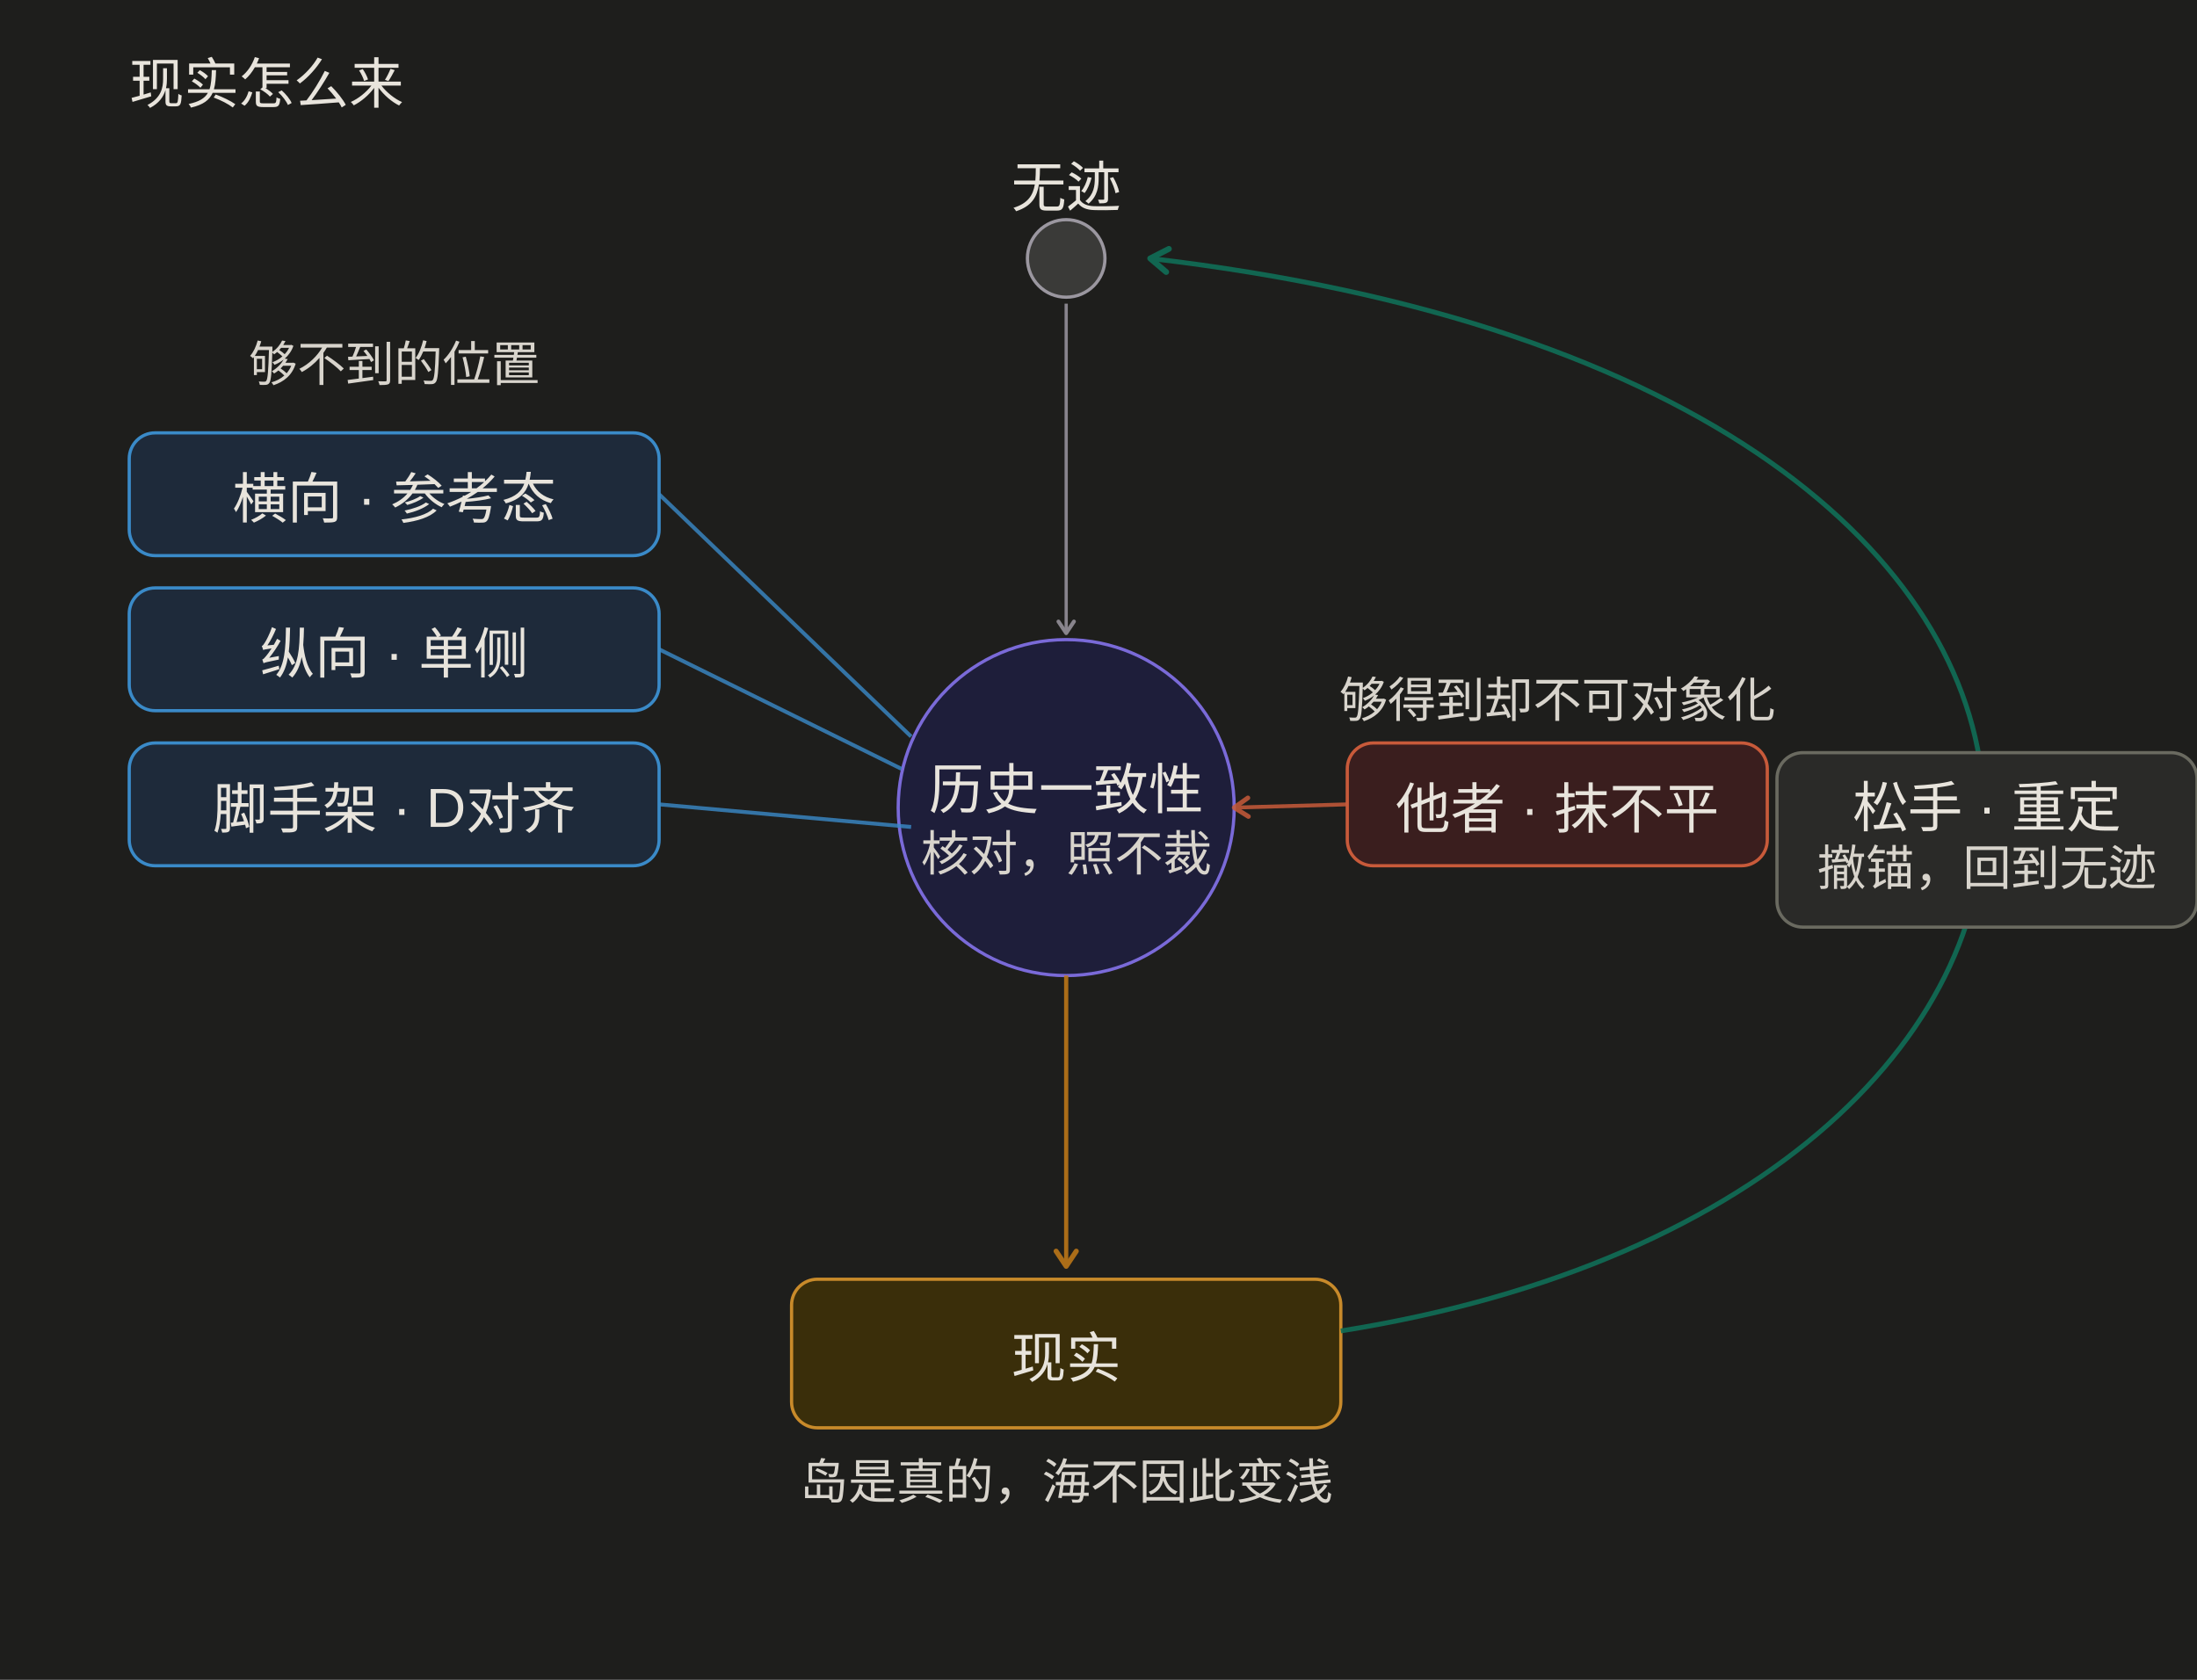
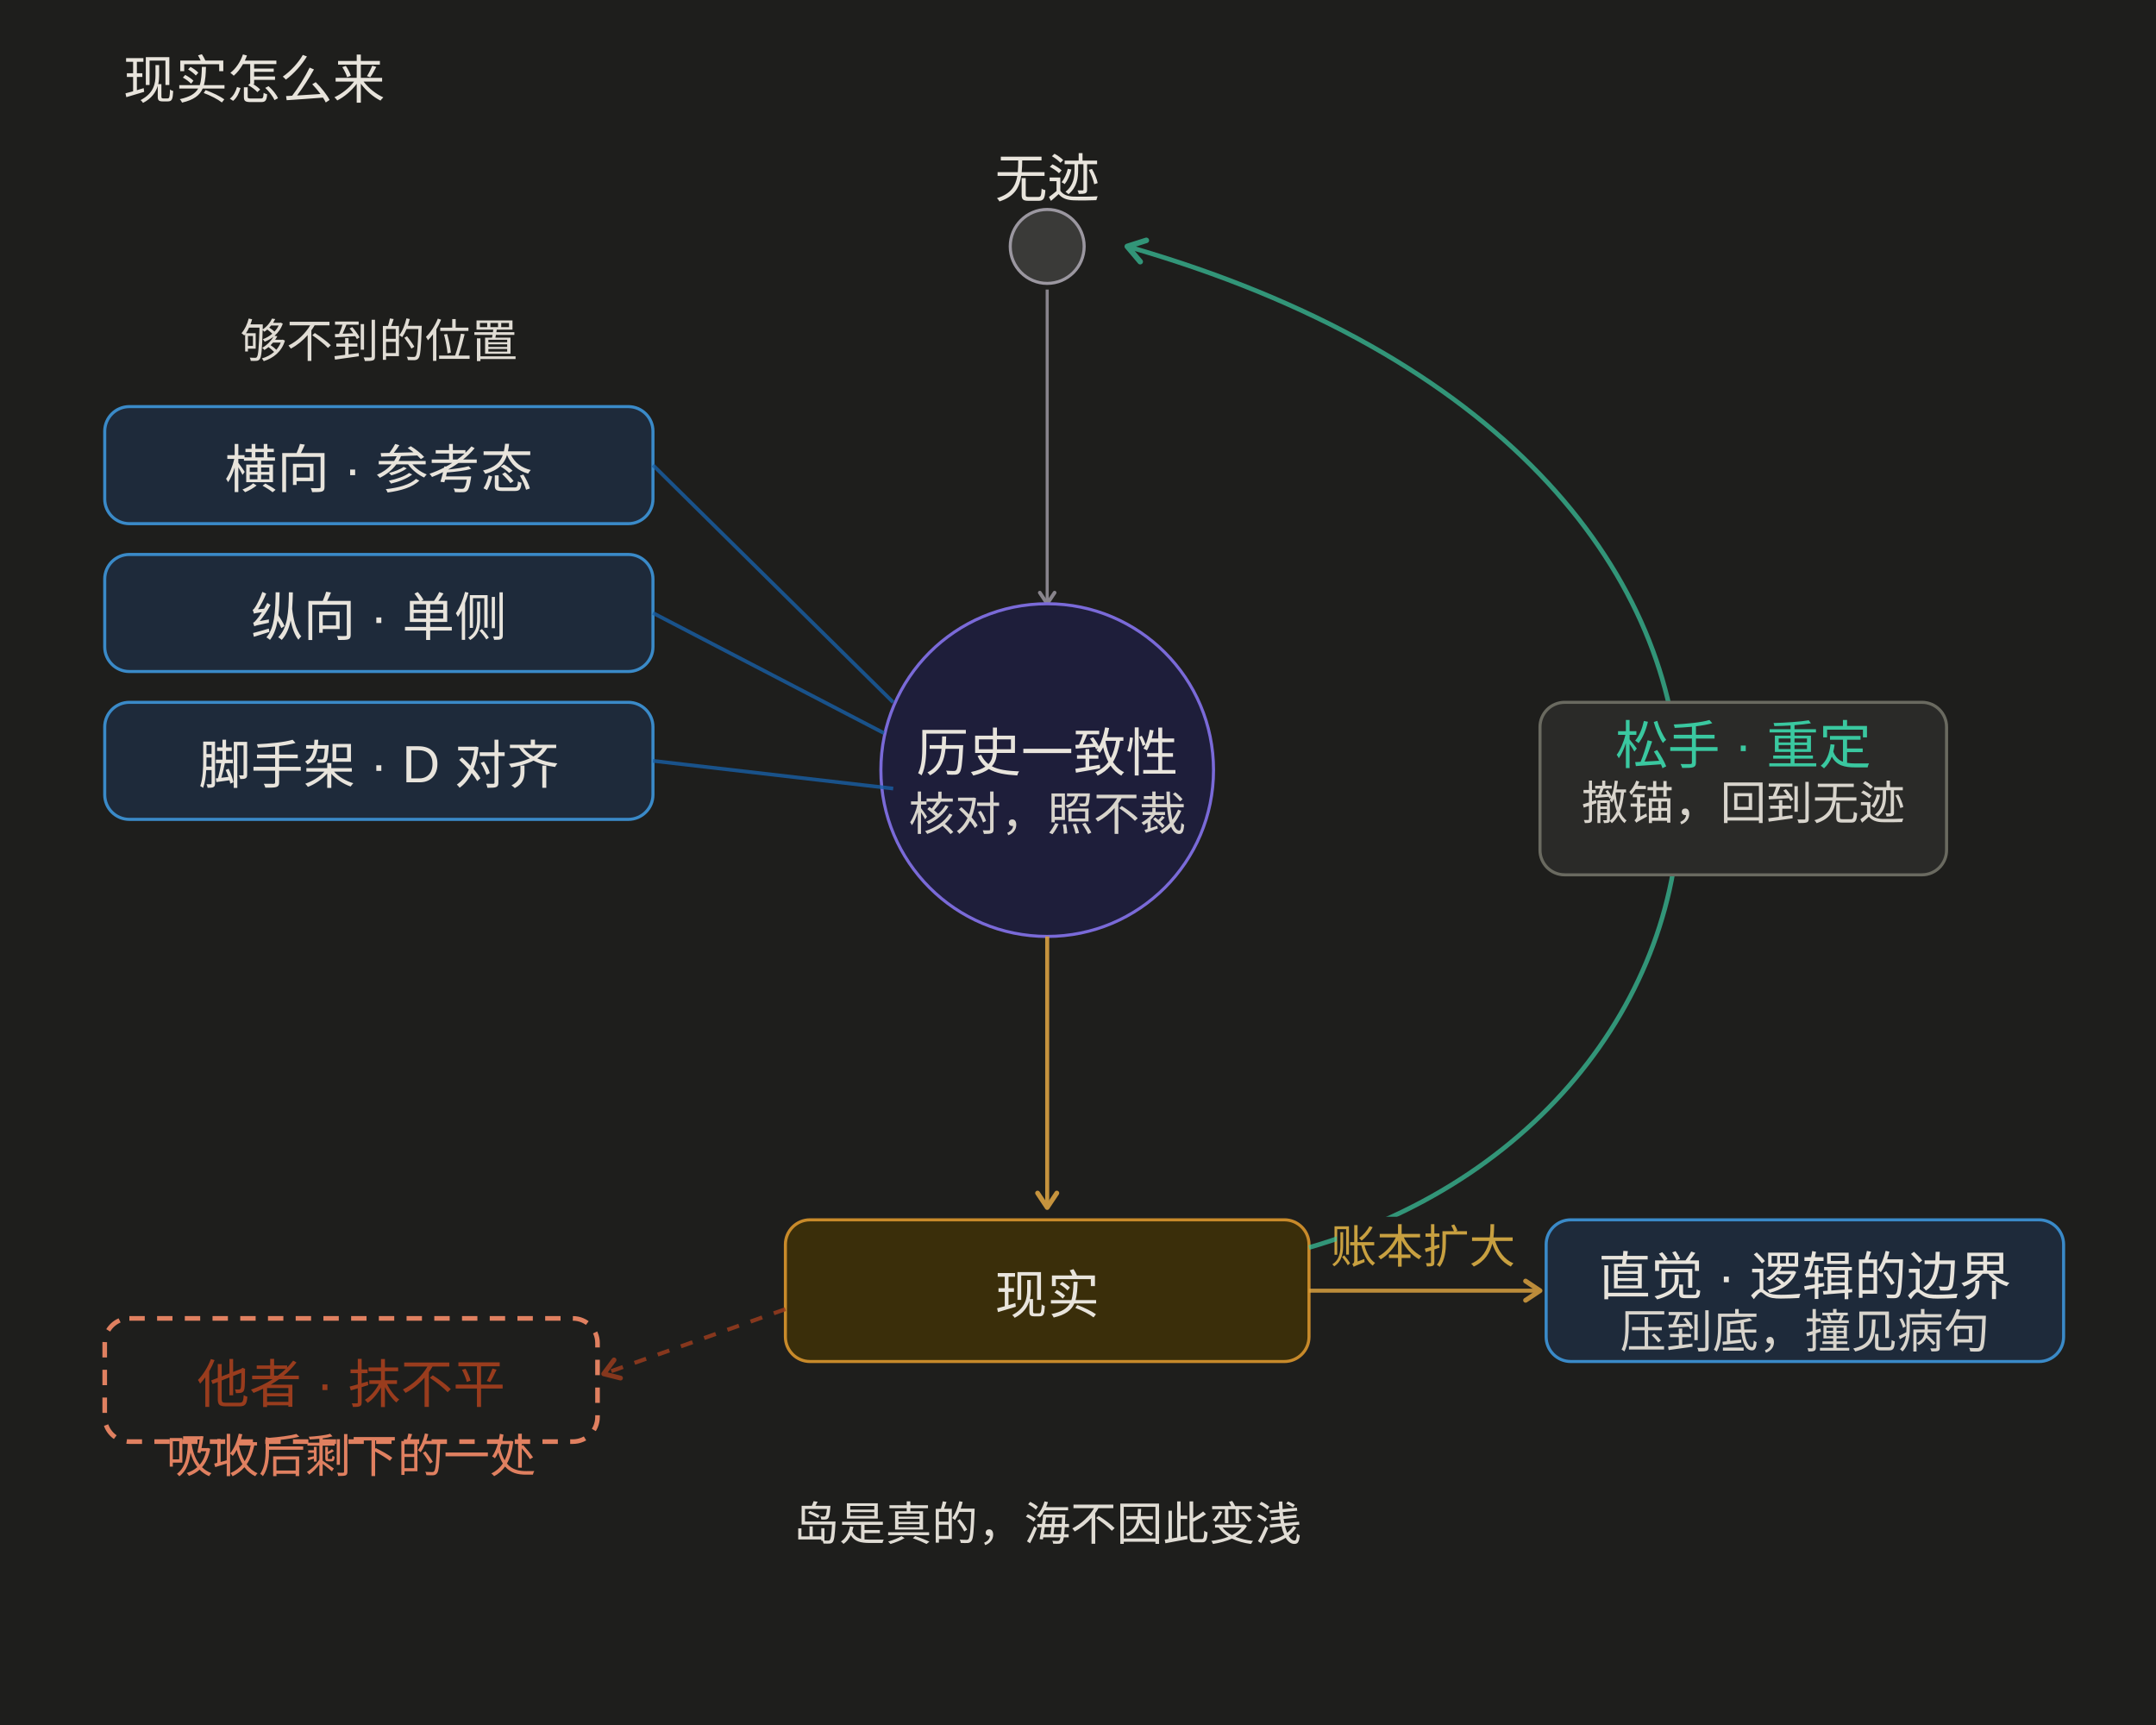
- <svg xmlns="http://www.w3.org/2000/svg" width="100%" viewBox="0 0 680 520" preserveAspectRatio="xMidYMid meet" role="img">
-   <rect width="680" height="520" fill="#1e1e1c" />
-   <style>a.scene-node{cursor:pointer}a.scene-node:hover{opacity:0.82}</style>
+ <svg xmlns="http://www.w3.org/2000/svg" preserveAspectRatio="xMidYMid meet" width="100%" viewBox="0 0 700 560" role="img">
+   <rect width="700" height="560" fill="#1e1e1c" />
  <defs>
    <marker id="arrow" viewBox="0 0 10 10" refX="8" refY="5" markerWidth="6" markerHeight="6" orient="auto-start-reverse">
      <path d="M2 1L8 5L2 9" fill="none" stroke="context-stroke" stroke-width="2.0" stroke-linecap="round" stroke-linejoin="round" />
    </marker>
    <mask id="img-gap" maskUnits="userSpaceOnUse">
-       <rect x="0" y="0" width="680" height="520" fill="white" />
+       <rect x="0" y="0" width="700" height="560" fill="white" />
      <rect x="36" y="15" width="78" height="26" fill="black" rx="2" />
-       <rect x="312" y="47" width="36" height="26" fill="black" rx="2" />
-       <rect x="291" y="231" width="78" height="26" fill="black" rx="2" />
-       <rect x="290" y="253" width="80" height="24" fill="black" rx="2" />
-       <rect x="82" y="103" width="80" height="24" fill="black" rx="2" />
-       <rect x="92" y="141" width="60" height="26" fill="black" rx="2" />
-       <rect x="85" y="189" width="74" height="26" fill="black" rx="2" />
-       <rect x="85" y="237" width="72" height="26" fill="black" rx="2" />
-       <rect x="312" y="407" width="36" height="26" fill="black" rx="2" />
-       <rect x="260" y="449" width="140" height="24" fill="black" rx="2" />
-       <rect x="578" y="239" width="74" height="26" fill="black" rx="2" />
-       <rect x="569" y="259" width="92" height="24" fill="black" rx="2" />
+       <rect x="322" y="47" width="36" height="26" fill="black" rx="2" />
+       <rect x="301" y="231" width="78" height="26" fill="black" rx="2" />
+       <rect x="300" y="252" width="80" height="24" fill="black" rx="2" />
+       <rect x="83" y="101" width="80" height="24" fill="black" rx="2" />
+       <rect x="79" y="139" width="88" height="26" fill="black" rx="2" />
+       <rect x="86" y="187" width="74" height="26" fill="black" rx="2" />
+       <rect x="73" y="235" width="101" height="26" fill="black" rx="2" />
+       <rect x="322" y="407" width="36" height="26" fill="black" rx="2" />
+       <rect x="270" y="485" width="140" height="24" fill="black" rx="2" />
+       <rect x="70" y="436" width="88" height="26" fill="black" rx="2" />
+       <rect x="434" y="395" width="56" height="24" fill="black" rx="2" />
+       <rect x="528" y="401" width="116" height="26" fill="black" rx="2" />
+       <rect x="534" y="420" width="104" height="24" fill="black" rx="2" />
+       <rect x="529" y="231" width="74" height="26" fill="black" rx="2" />
+       <rect x="520" y="251" width="92" height="24" fill="black" rx="2" />
    </mask>
  </defs>
-   <text x="40" y="32" style="fill:#e8e4dc;font-family:Arial,sans-serif;font-size:17px;font-weight:500">现实怎么来</text>
-   <line x1="330" y1="94" x2="330" y2="196" stroke="#9b97a0" stroke-width="1.0" opacity="0.85" marker-end="url(#arrow)" />
-   <a href="02_start.html#scene-wuji" class="scene-node" target="_top">
+   <text x="40" y="32" fill="#e8e4dc" font-family="Arial,sans-serif" font-size="17" font-weight="500">现实怎么来</text>
+   <line x1="340" y1="94" x2="340" y2="196" stroke="#9b97a0" stroke-width="1.0" opacity="0.85" marker-end="url(#arrow)" />
+   <g>
+     <circle cx="340" cy="80" r="12" fill="#3a3a38" stroke="#9b97a0" stroke-width="1.0" />
+     <text x="340" y="64" text-anchor="middle" fill="#e8e4dc" font-family="Arial,sans-serif" font-size="17" font-weight="500">无迹</text>
+   </g>
+   <a href="07_worldtopos.html#scene-lishi" class="scene-node" target="_top">
    <g>
-       <circle cx="330" cy="80" r="12" fill="#3a3a38" stroke="#9b97a0" stroke-width="1.0" />
-       <text x="330" y="64" text-anchor="middle" fill="#e8e4dc" font-family="Arial,sans-serif" font-size="17" font-weight="500">无迹</text>
+       <circle cx="340" cy="250" r="54" fill="#1e1e3a" stroke="#7a6ad8" stroke-width="1.0" />
+       <text x="340" y="243" text-anchor="middle" dominant-baseline="central" fill="#e8e4dc" font-family="Arial,sans-serif" font-size="17" font-weight="500">历史一致性</text>
+       <text x="340" y="263" text-anchor="middle" dominant-baseline="central" fill="#d8d4cc" font-family="Arial,sans-serif" font-size="15">核对，照不裁</text>
    </g>
  </a>
-   <a href="07_worldtopos.html#scene-lishi" class="scene-node" target="_top">
+   <text x="123" y="116" text-anchor="middle" fill="#e0dcd4" font-family="Arial,sans-serif" font-size="15">够不到的位置</text>
+   <a href="05_unknowable.html#scene-sanzhong" class="scene-node" target="_top">
    <g>
-       <circle cx="330" cy="250" r="52" fill="#1e1e3a" stroke="#7a6ad8" stroke-width="1.0" />
-       <text x="330" y="243" text-anchor="middle" dominant-baseline="central" fill="#e8e4dc" font-family="Arial,sans-serif" font-size="17" font-weight="500">历史一致性</text>
-       <text x="330" y="263" text-anchor="middle" dominant-baseline="central" fill="#d8d4cc" font-family="Arial,sans-serif" font-size="15">核对，照不裁</text>
+       <rect x="34" y="132" width="178" height="38" rx="8" fill="#1e2a3a" stroke="#3a8ac8" stroke-width="1.0" />
+       <text x="123" y="151" text-anchor="middle" dominant-baseline="central" fill="#e8e4dc" font-family="Arial,sans-serif" font-size="17" font-weight="500">横向 · 参考态</text>
    </g>
  </a>
  <a href="05_unknowable.html#scene-sanzhong" class="scene-node" target="_top">
    <g>
-       <text x="122" y="118" text-anchor="middle" fill="#d8d4cc" font-family="Arial,sans-serif" font-size="15">够不到的位置</text>
+       <rect x="34" y="180" width="178" height="38" rx="8" fill="#1e2a3a" stroke="#3a8ac8" stroke-width="1.0" />
+       <text x="123" y="199" text-anchor="middle" dominant-baseline="central" fill="#e8e4dc" font-family="Arial,sans-serif" font-size="17" font-weight="500">纵向 · 单侧</text>
    </g>
  </a>
-   <text x="482" y="222" text-anchor="middle" fill="#d8d4cc" font-family="Arial,sans-serif" font-size="15">够得到却不可对象化</text>
-   <a href="04_intentionality.html#scene-heng" class="scene-node" target="_top">
+   <a href="05_unknowable.html#scene-sanzhong" class="scene-node" target="_top">
    <g>
-       <rect x="40" y="134" width="164" height="38" rx="8" fill="#1e2a3a" stroke="#3a8ac8" stroke-width="1.0" />
-       <text x="122" y="153" text-anchor="middle" dominant-baseline="central" fill="#e8e4dc" font-family="Arial,sans-serif" font-size="17" font-weight="500">横向 · 参考态</text>
+       <rect x="34" y="228" width="178" height="38" rx="8" fill="#1e2a3a" stroke="#3a8ac8" stroke-width="1.0" />
+       <text x="123" y="247" text-anchor="middle" dominant-baseline="central" fill="#e8e4dc" font-family="Arial,sans-serif" font-size="17" font-weight="500">脚手架 · D 对齐</text>
    </g>
  </a>
-   <a href="03_twostreams.html#scene-zong" class="scene-node" target="_top">
+   <line x1="212" y1="151" x2="290" y2="228" stroke="#185FA5" stroke-width="1.2" opacity="0.8" />
+   <line x1="212" y1="199" x2="287" y2="238" stroke="#185FA5" stroke-width="1.2" opacity="0.8" />
+   <line x1="212" y1="247" x2="290" y2="256" stroke="#185FA5" stroke-width="1.2" opacity="0.8" />
+   <line x1="340" y1="304" x2="340" y2="392" stroke="#d8a040" stroke-width="1.3" opacity="0.9" marker-end="url(#arrow)" />
+   <a href="10_classicalworld.html#scene-xianshi" class="scene-node" target="_top">
    <g>
-       <rect x="40" y="182" width="164" height="38" rx="8" fill="#1e2a3a" stroke="#3a8ac8" stroke-width="1.0" />
-       <text x="122" y="201" text-anchor="middle" dominant-baseline="central" fill="#e8e4dc" font-family="Arial,sans-serif" font-size="17" font-weight="500">纵向 · 单侧</text>
+       <rect x="255" y="396" width="170" height="46" rx="8" fill="#3a2e0a" stroke="#c88a2a" stroke-width="1.0" />
+       <text x="340" y="419" text-anchor="middle" dominant-baseline="central" fill="#e8e4dc" font-family="Arial,sans-serif" font-size="17" font-weight="500">现实</text>
    </g>
  </a>
-   <a href="09_assertion.html#scene-dui" class="scene-node" target="_top">
+   <text x="340" y="500" text-anchor="middle" fill="#e0dcd4" font-family="Arial,sans-serif" font-size="15">岛是真的，海不因此变浅</text>
+   <line x1="255" y1="425" x2="196" y2="446" stroke="#993C1D" stroke-width="1.3" opacity="0.85" stroke-dasharray="4 4" marker-end="url(#arrow)" />
+   <a href="06_theother.html#scene-taren" class="scene-node" target="_top">
    <g>
-       <rect x="40" y="230" width="164" height="38" rx="8" fill="#1e2a3a" stroke="#3a8ac8" stroke-width="1.0" />
-       <text x="122" y="249" text-anchor="middle" dominant-baseline="central" fill="#e8e4dc" font-family="Arial,sans-serif" font-size="17" font-weight="500">脚手架 · D对齐</text>
+       <rect x="34" y="428" width="160" height="40" rx="8" fill="none" stroke="#e08060" stroke-width="1.5" stroke-dasharray="5 4" />
+       <text x="114" y="448" text-anchor="middle" dominant-baseline="central" fill="#993C1D" font-family="Arial,sans-serif" font-size="17" font-weight="500">他者 · 抹不平</text>
    </g>
  </a>
-   <line x1="204" y1="153" x2="282" y2="228" stroke="#3a8ac8" stroke-width="1.2" opacity="0.8" />
-   <line x1="204" y1="201" x2="279" y2="238" stroke="#3a8ac8" stroke-width="1.2" opacity="0.8" />
-   <line x1="204" y1="249" x2="282" y2="256" stroke="#3a8ac8" stroke-width="1.2" opacity="0.8" />
-   <a href="06_theother.html#scene-taren" class="scene-node" target="_top">
+   <text x="114" y="478" text-anchor="middle" fill="#e08060" font-family="Arial,sans-serif" font-size="15">吸收后剩下的一处</text>
+   <line x1="425" y1="419" x2="500" y2="419" stroke="#d8a040" stroke-width="1.3" opacity="0.85" marker-end="url(#arrow)" />
+   <text x="462" y="410" text-anchor="middle" fill="#c8a040" font-family="Arial,sans-serif" font-size="15">账本扩大</text>
+   <a href="08_intuition.html#scene-luoji" class="scene-node" target="_top">
    <g>
-       <rect x="417" y="230" width="130" height="38" rx="8" fill="#3a1e1e" stroke="#c85a3a" stroke-width="1.0" />
-       <text x="482" y="249" text-anchor="middle" dominant-baseline="central" fill="#e8e4dc" font-family="Arial,sans-serif" font-size="17" font-weight="500">他者 · 抹不平</text>
+       <rect x="502" y="396" width="168" height="46" rx="8" fill="#1e2a3a" stroke="#3a8ac8" stroke-width="1.0" />
+       <text x="586" y="413" text-anchor="middle" dominant-baseline="central" fill="#e8e4dc" font-family="Arial,sans-serif" font-size="17" font-weight="500">直觉 · 逻辑的边界</text>
+       <text x="586" y="431" text-anchor="middle" dominant-baseline="central" fill="#d8d4cc" font-family="Arial,sans-serif" font-size="15">压到底，撞见病句</text>
    </g>
  </a>
-   <line x1="417" y1="249" x2="382" y2="250" stroke="#c85a3a" stroke-width="1.2" opacity="0.85" marker-end="url(#arrow)" />
-   <line x1="330" y1="302" x2="330" y2="392" stroke="#ba7517" stroke-width="1.3" opacity="0.9" marker-end="url(#arrow)" />
-   <a href="10_classicalworld.html#scene-xianshi" class="scene-node" target="_top">
-     <g>
-       <rect x="245" y="396" width="170" height="46" rx="8" fill="#3a2e0a" stroke="#c88a2a" stroke-width="1.0" />
-       <text x="330" y="419" text-anchor="middle" dominant-baseline="central" fill="#e8e4dc" font-family="Arial,sans-serif" font-size="17" font-weight="500">现实</text>
-     </g>
-   </a>
-   <text x="330" y="464" text-anchor="middle" fill="#d8d4cc" font-family="Arial,sans-serif" font-size="15">岛是真的，海不因此变浅</text>
-   <path d="M415 412 C 680 370, 700 120, 356 80" fill="none" stroke="#0f6e56" stroke-width="1.5" opacity="0.9" marker-end="url(#arrow)" mask="url(#img-gap)" />
+   <path d="M425 405 C 580 360, 610 150, 366 80" fill="none" stroke="#3ac8a0" stroke-width="1.5" opacity="0.7" marker-end="url(#arrow)" mask="url(#img-gap)" />
  <a href="12_epilogue.html#scene-songshou" class="scene-node" target="_top">
    <g>
-       <rect x="550" y="233" width="130" height="54" rx="8" fill="#2a2a28" stroke="#6a6a60" stroke-width="1.0" />
-       <text x="615" y="256" text-anchor="middle" fill="#e8e4dc" font-family="Arial,sans-serif" font-size="17" font-weight="500">松手 · 重定</text>
-       <text x="615" y="274" text-anchor="middle" fill="#d8d4cc" font-family="Arial,sans-serif" font-size="15">撤锚，回到无迹</text>
+       <rect x="500" y="228" width="132" height="56" rx="8" fill="#2a2a28" stroke="#6a6a60" stroke-width="1.0" />
+       <text x="566" y="248" text-anchor="middle" fill="#3ac8a0" font-family="Arial,sans-serif" font-size="17" font-weight="500">松手 · 重定</text>
+       <text x="566" y="266" text-anchor="middle" fill="#d8d4cc" font-family="Arial,sans-serif" font-size="15">撤锚，回到无迹</text>
    </g>
  </a>
</svg>
